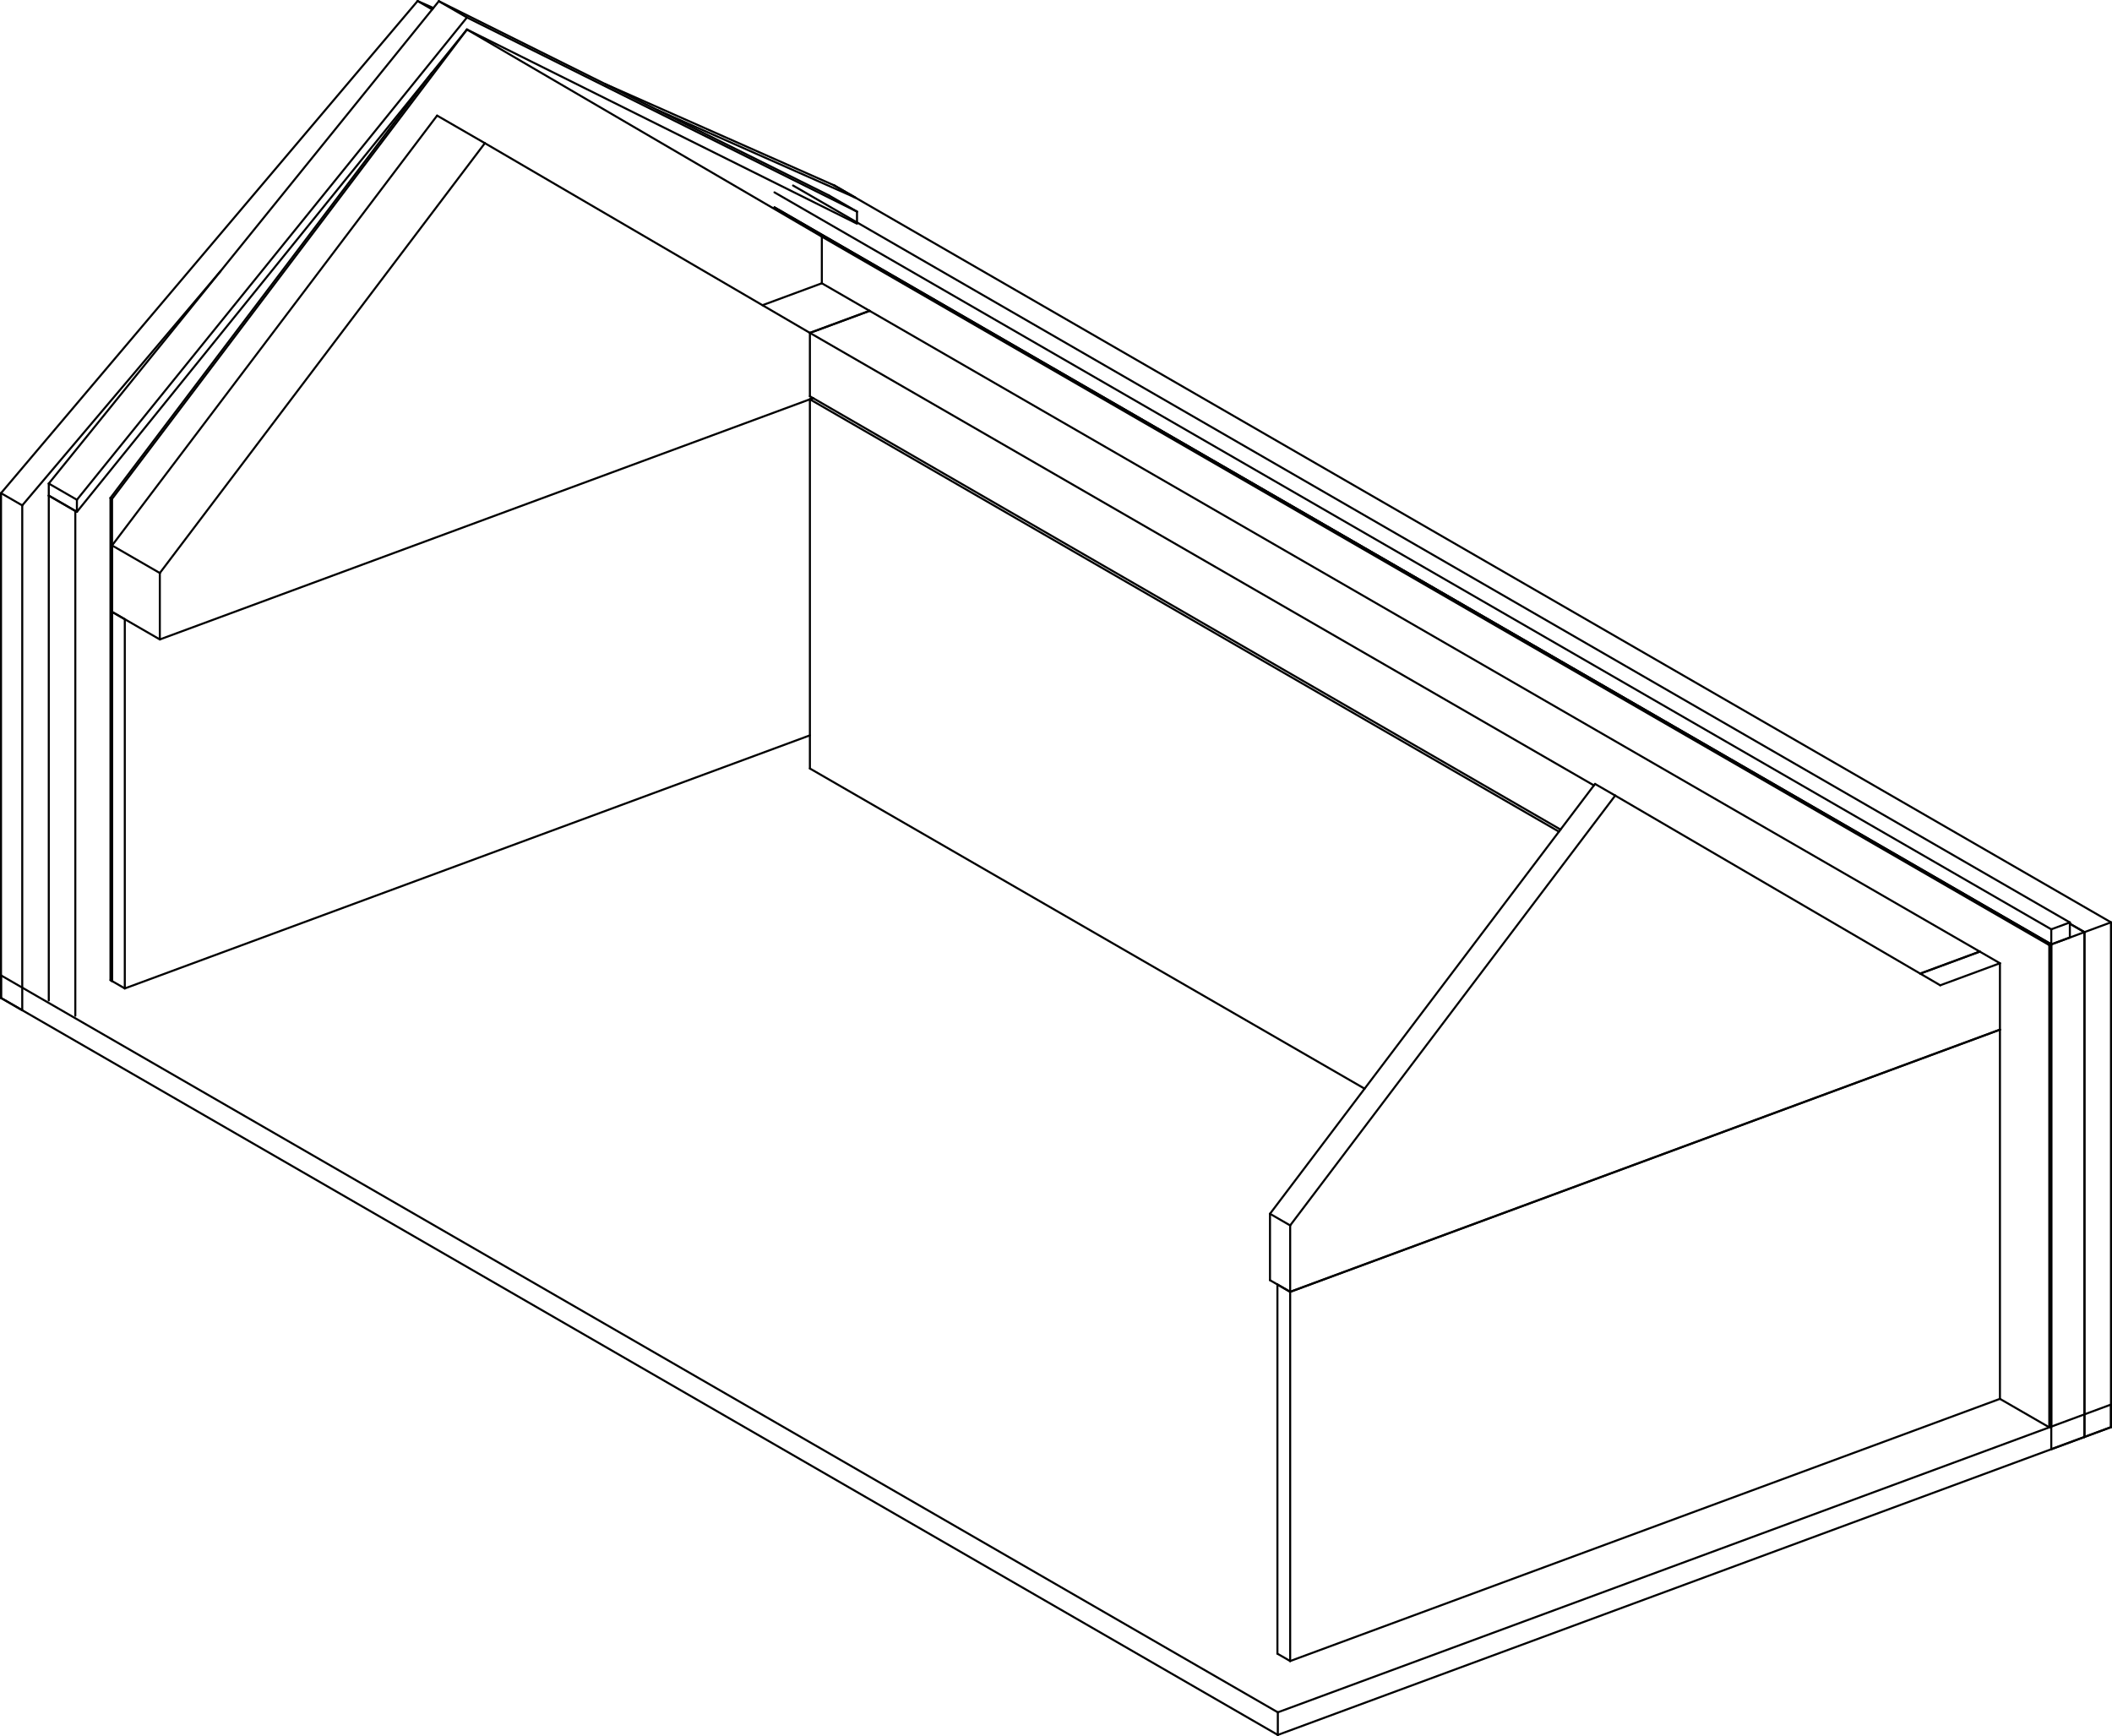
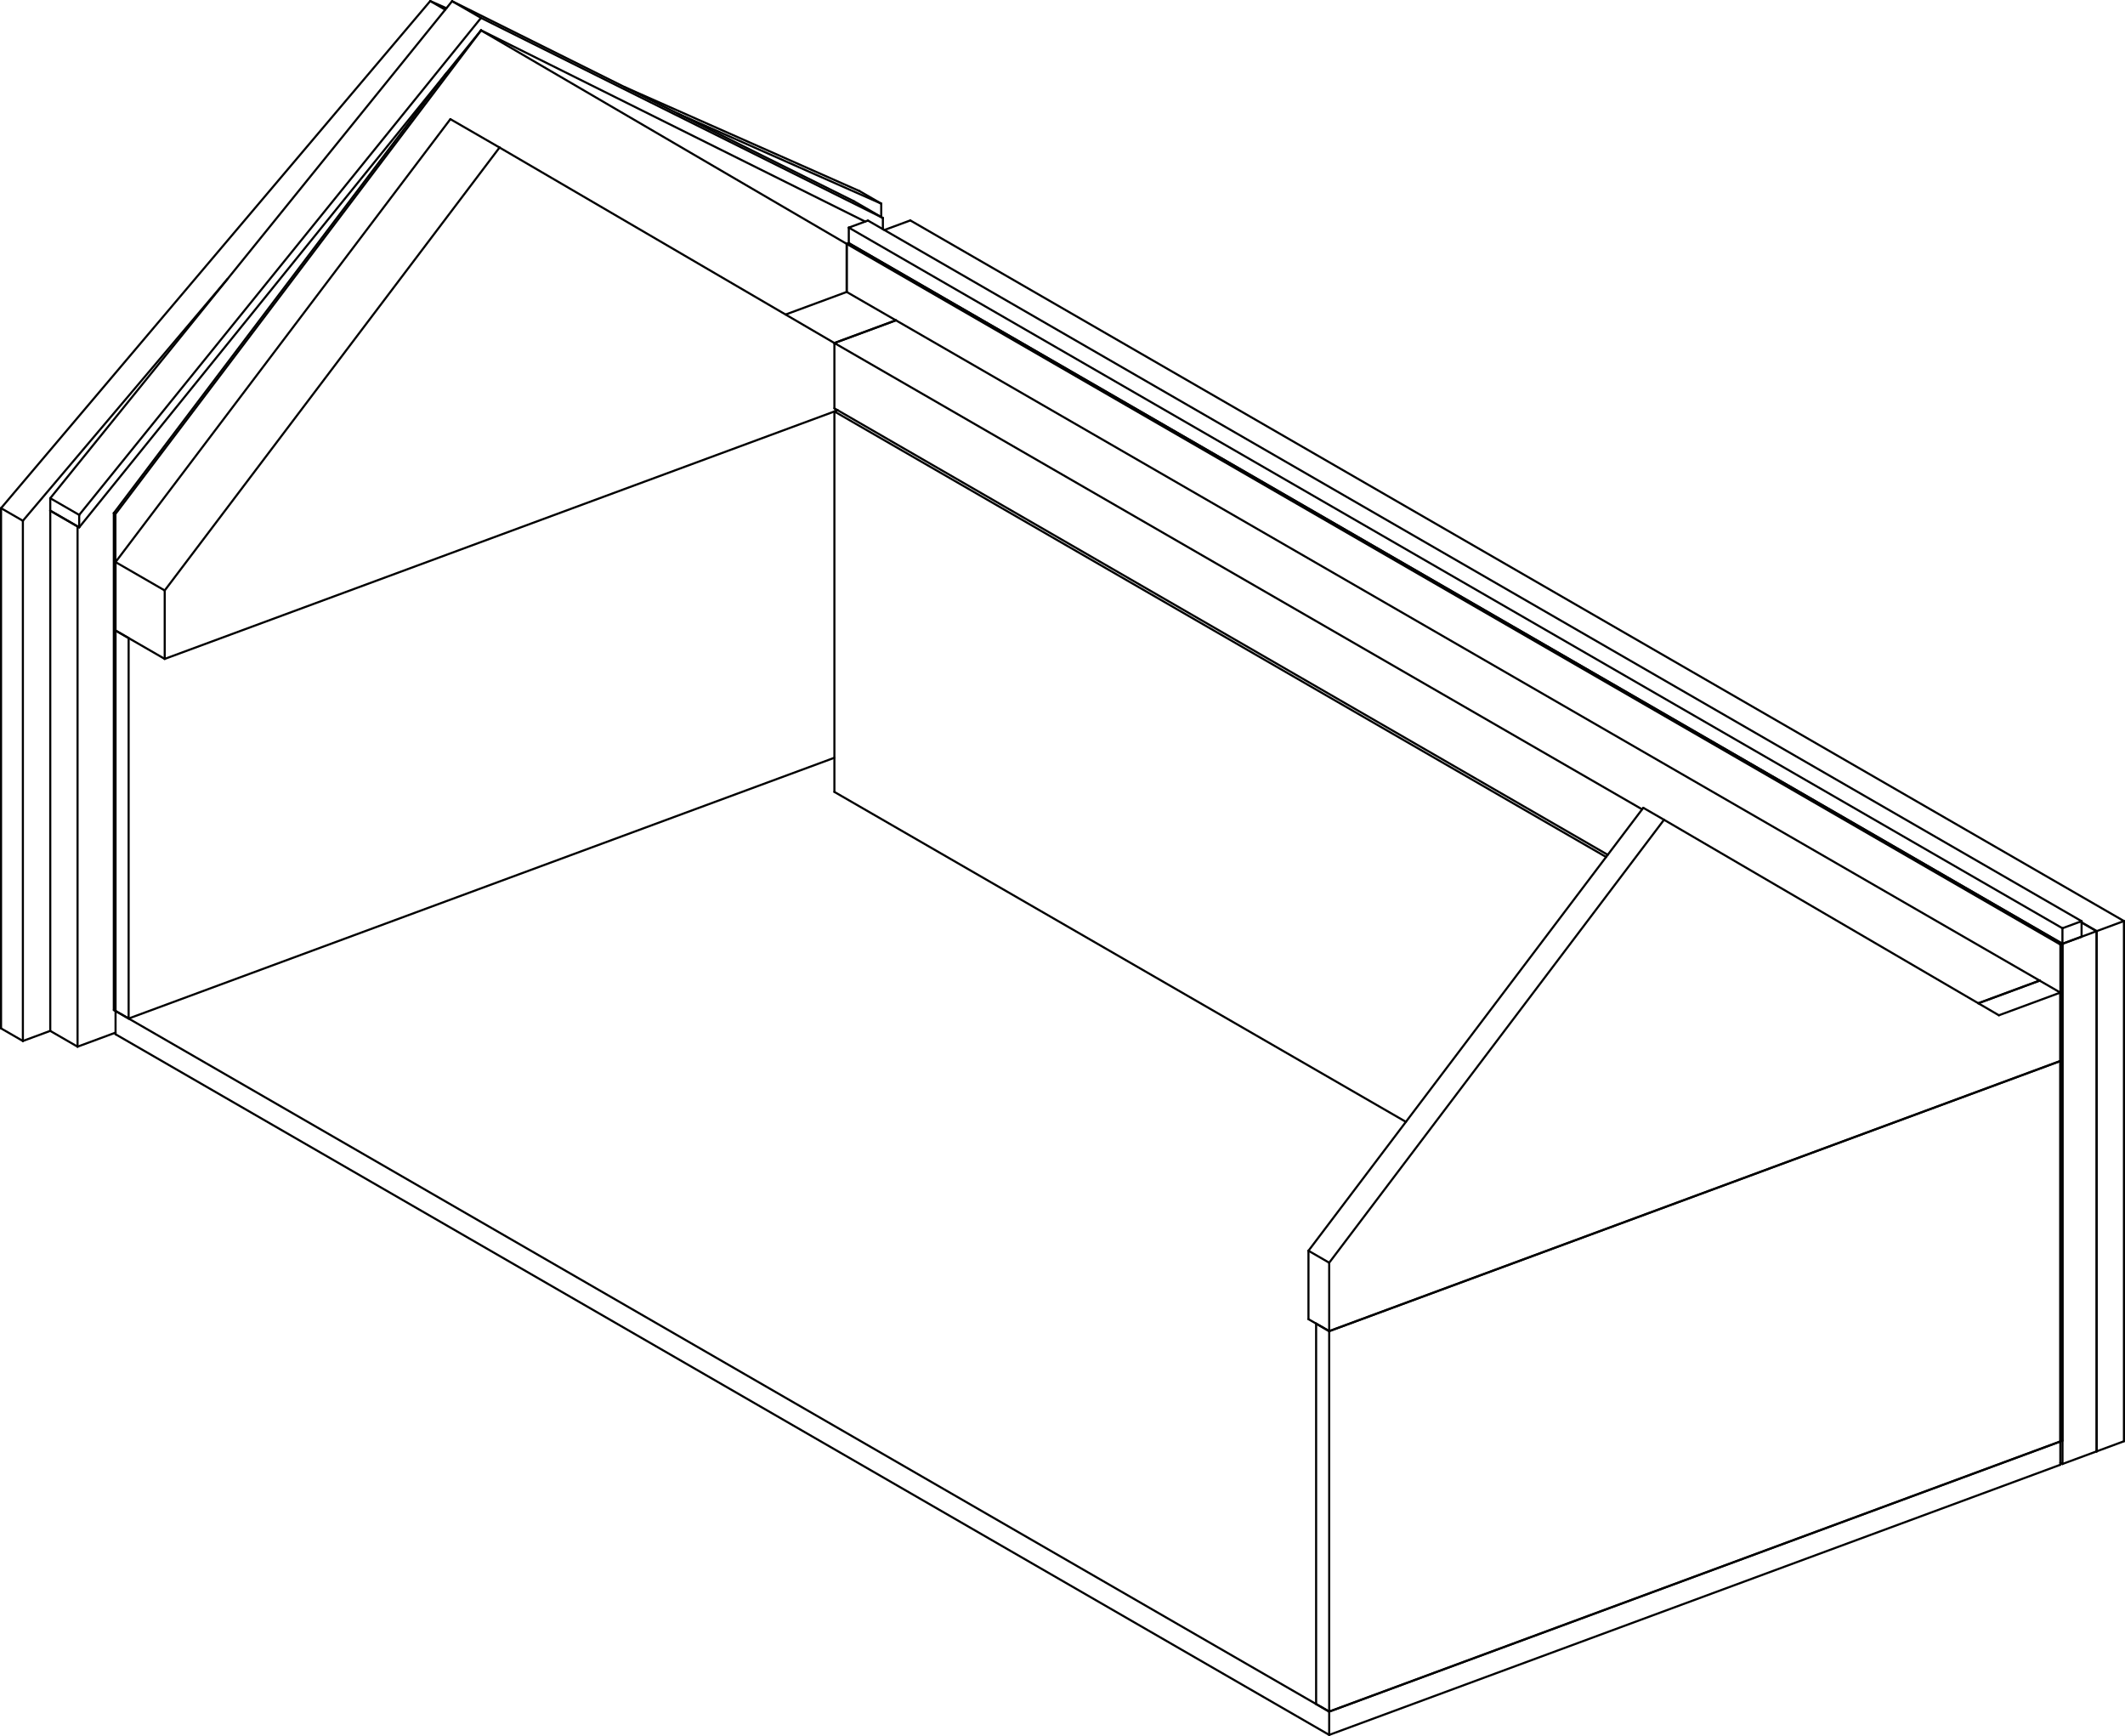
- <svg xmlns="http://www.w3.org/2000/svg" width="12430.938mm" height="10217.872mm" viewBox="-6215.469 -4620.578 12430.938 10217.872" version="1.1">
+ <svg xmlns="http://www.w3.org/2000/svg" width="12140.204mm" height="9915.814mm" viewBox="-6070.102 -4536.495 12140.204 9915.814" version="1.1">
  <g transform="scale(1,-1)" stroke-linecap="round">
    <g fill="none" stroke="rgb(0,0,0)" stroke-width="12.0" id="visible">
-       <line x1="1305.613" y1="-5591.295" x2="1305.613" y2="-5458.244" />
-       <line x1="1305.613" y1="-5458.244" x2="-6209.469" y2="-1120.566" />
-       <line x1="-6209.469" y1="-1253.617" x2="-6209.469" y2="-1120.566" />
-       <line x1="1305.613" y1="-5591.295" x2="-6209.469" y2="-1253.617" />
-       <line x1="6209.469" y1="-3779.782" x2="6209.469" y2="-3646.731" />
-       <line x1="1305.613" y1="-5591.295" x2="6209.469" y2="-3779.782" />
-       <line x1="1305.613" y1="-5458.244" x2="6209.469" y2="-3646.731" />
-       <line x1="6053.295" y1="-3837.474" x2="6053.295" y2="-866.002" />
-       <line x1="6053.295" y1="-866.002" x2="5967.399" y2="-816.424" />
-       <line x1="6209.469" y1="-3779.782" x2="6209.469" y2="-808.311" />
-       <line x1="6209.469" y1="-808.311" x2="-1305.613" y2="3529.367" />
-       <line x1="6053.295" y1="-3837.474" x2="6209.469" y2="-3779.782" />
-       <line x1="6053.295" y1="-866.002" x2="6209.469" y2="-808.311" />
-       <line x1="5858.078" y1="-3909.588" x2="5858.078" y2="-938.117" />
-       <line x1="5858.078" y1="-938.117" x2="-1657.004" y2="3399.561" />
-       <line x1="6053.295" y1="-3837.474" x2="6053.295" y2="-866.002" />
-       <line x1="6053.295" y1="-866.002" x2="5967.399" y2="-816.424" />
-       <line x1="5858.078" y1="-3909.588" x2="6053.295" y2="-3837.474" />
-       <line x1="5858.078" y1="-938.117" x2="6053.295" y2="-866.002" />
-       <line x1="5846.365" y1="-3780.864" x2="5846.365" y2="-942.443" />
-       <line x1="5846.365" y1="-942.443" x2="-1378.233" y2="3227.568" />
-       <line x1="5846.365" y1="-3780.864" x2="5555.882" y2="-3613.198" />
-       <line x1="5858.078" y1="-3776.537" x2="5858.078" y2="-938.117" />
-       <line x1="5858.078" y1="-938.117" x2="-1657.004" y2="3399.561" />
-       <line x1="5846.365" y1="-3780.864" x2="5858.078" y2="-3776.537" />
-       <line x1="5846.365" y1="-942.443" x2="5858.078" y2="-938.117" />
-       <line x1="5858.078" y1="-938.117" x2="5858.078" y2="-849.416" />
-       <line x1="5858.078" y1="-849.416" x2="-1657.004" y2="3488.262" />
-       <line x1="5858.078" y1="-938.117" x2="-1657.004" y2="3399.561" />
-       <line x1="5967.399" y1="-897.733" x2="5967.399" y2="-809.032" />
-       <line x1="5967.399" y1="-809.032" x2="-1547.682" y2="3528.646" />
-       <line x1="5858.078" y1="-938.117" x2="5967.399" y2="-897.733" />
-       <line x1="5858.078" y1="-849.416" x2="5967.399" y2="-809.032" />
-       <line x1="-6084.53" y1="-1325.731" x2="-6209.469" y2="-1253.617" />
-       <line x1="-1180.674" y1="3457.253" x2="-1305.613" y2="3529.367" />
-       <line x1="-3671.723" y1="4565.044" x2="-3757.541" y2="4614.578" />
-       <line x1="-1180.674" y1="3457.253" x2="-2347.973" y2="3973.893" />
-       <line x1="-1305.613" y1="3529.367" x2="-2652.418" y2="4125.456" />
-       <line x1="-3664.845" y1="4573.551" x2="-3757.541" y2="4614.578" />
-       <line x1="-6084.53" y1="1645.74" x2="-6209.469" y2="1717.855" />
-       <line x1="-4917.231" y1="3024.795" x2="-6084.53" y2="1645.74" />
-       <line x1="-3757.541" y1="4614.578" x2="-6209.469" y2="1717.855" />
-       <line x1="-6084.53" y1="1645.74" x2="-6084.53" y2="-1325.731" />
-       <line x1="-6209.469" y1="1717.855" x2="-6209.469" y2="-1253.617" />
-       <line x1="-5772.182" y1="1613.289" x2="-5928.356" y2="1703.432" />
-       <line x1="-5772.182" y1="1613.289" x2="-5772.182" y2="-1358.183" />
-       <line x1="-5928.356" y1="1703.432" x2="-5928.356" y2="-1268.04" />
-       <line x1="-5555.882" y1="-1154.099" x2="-5565.252" y2="-1148.69" />
-       <line x1="-1378.233" y1="2953.216" x2="-1378.233" y2="3227.568" />
-       <line x1="-1378.233" y1="3227.568" x2="-3467.058" y2="4446.912" />
-       <line x1="-5555.882" y1="1684.321" x2="-5565.252" y2="1689.73" />
-       <line x1="-3467.058" y1="4446.912" x2="-5555.882" y2="1684.321" />
-       <line x1="-3674.26" y1="4190.676" x2="-5565.252" y2="1689.73" />
-       <line x1="-5555.882" y1="1684.321" x2="-5555.882" y2="-1154.099" />
-       <line x1="-5565.252" y1="1689.73" x2="-5565.252" y2="-1148.69" />
-       <line x1="-5762.812" y1="1607.88" x2="-5928.356" y2="1703.432" />
-       <line x1="-5762.812" y1="1607.88" x2="-3467.058" y2="4446.912" />
-       <line x1="-3467.058" y1="4446.912" x2="-1171.303" y2="3304.01" />
-       <line x1="-1171.303" y1="3374.97" x2="-1336.847" y2="3470.522" />
-       <line x1="-1171.303" y1="3311.401" x2="-1171.303" y2="3374.97" />
-       <line x1="-3467.058" y1="4517.873" x2="-3632.602" y2="4613.424" />
-       <line x1="-1171.303" y1="3374.97" x2="-3467.058" y2="4517.873" />
-       <line x1="-1336.847" y1="3470.522" x2="-3632.602" y2="4613.424" />
-       <line x1="-5762.812" y1="1678.841" x2="-5928.356" y2="1774.392" />
-       <line x1="-3467.058" y1="4517.873" x2="-5762.812" y2="1678.841" />
-       <line x1="-3632.602" y1="4613.424" x2="-5928.356" y2="1774.392" />
-       <line x1="-5762.812" y1="1678.841" x2="-5762.812" y2="1607.88" />
-       <line x1="-5928.356" y1="1774.392" x2="-5928.356" y2="1703.432" />
-       <line x1="2960.309" y1="-274.505" x2="-1448.512" y2="2270.251" />
-       <line x1="-1448.512" y1="97.085" x2="-1448.512" y2="2270.251" />
-       <line x1="1816.39" y1="-1787.404" x2="-1448.512" y2="97.085" />
-       <line x1="-1448.512" y1="2270.251" x2="-1429.771" y2="2277.174" />
-       <line x1="3166.074" y1="-2.369" x2="-1448.512" y2="2661.152" />
-       <line x1="-1448.512" y1="2287.991" x2="-1448.512" y2="2661.152" />
-       <line x1="2969.647" y1="-262.155" x2="-1448.512" y2="2287.991" />
-       <line x1="5437.19" y1="-980.622" x2="-1097.121" y2="2790.958" />
-       <line x1="5086.614" y1="-1110.126" x2="5437.19" y2="-980.622" />
-       <line x1="-1448.512" y1="2661.152" x2="-1097.121" y2="2790.958" />
-       <line x1="1378.233" y1="-2983.279" x2="1259.541" y2="-2914.771" />
-       <line x1="1378.233" y1="-2983.279" x2="5555.882" y2="-1440.032" />
-       <line x1="5555.882" y1="-1049.13" x2="5437.19" y2="-980.622" />
-       <line x1="5555.882" y1="-1440.032" x2="5555.882" y2="-1049.13" />
-       <line x1="5555.882" y1="-1049.13" x2="5204.491" y2="-1178.936" />
-       <line x1="5437.19" y1="-980.622" x2="5086.614" y2="-1110.126" />
-       <line x1="3291.362" y1="-62.154" x2="3172.67" y2="6.354" />
-       <line x1="5204.491" y1="-1178.936" x2="3291.362" y2="-62.154" />
-       <line x1="1378.233" y1="-2592.377" x2="1259.541" y2="-2523.869" />
-       <line x1="3291.362" y1="-62.154" x2="1378.233" y2="-2592.377" />
-       <line x1="3172.67" y1="6.354" x2="1259.541" y2="-2523.869" />
-       <line x1="1378.233" y1="-2592.377" x2="1378.233" y2="-2983.279" />
-       <line x1="1259.541" y1="-2523.869" x2="1259.541" y2="-2914.771" />
-       <line x1="-5274.769" y1="856.809" x2="-5555.882" y2="1019.067" />
-       <line x1="-5274.769" y1="856.809" x2="-1429.771" y2="2277.174" />
-       <line x1="-1097.121" y1="2790.958" x2="-1378.233" y2="2953.216" />
-       <line x1="-1097.121" y1="2790.958" x2="-1448.512" y2="2661.152" />
-       <line x1="-1378.233" y1="2953.216" x2="-1727.693" y2="2824.123" />
-       <line x1="-3361.64" y1="3777.934" x2="-3642.753" y2="3940.192" />
-       <line x1="-1448.512" y1="2661.152" x2="-3361.64" y2="3777.934" />
-       <line x1="-5274.769" y1="1247.711" x2="-5555.882" y2="1409.969" />
-       <line x1="-3361.64" y1="3777.934" x2="-5274.769" y2="1247.711" />
-       <line x1="-3642.753" y1="3940.192" x2="-5555.882" y2="1409.969" />
-       <line x1="-5274.769" y1="1247.711" x2="-5274.769" y2="856.809" />
-       <line x1="-5555.882" y1="1409.969" x2="-5555.882" y2="1019.067" />
-       <line x1="1378.233" y1="-5156.445" x2="1378.233" y2="-2983.279" />
-       <line x1="1378.233" y1="-2983.279" x2="1303.27" y2="-2940.011" />
-       <line x1="1303.27" y1="-5113.176" x2="1303.27" y2="-2940.011" />
-       <line x1="1378.233" y1="-5156.445" x2="1303.27" y2="-5113.176" />
-       <line x1="5555.882" y1="-3613.198" x2="5555.882" y2="-1440.032" />
-       <line x1="1378.233" y1="-5156.445" x2="5555.882" y2="-3613.198" />
-       <line x1="1378.233" y1="-2983.279" x2="5555.882" y2="-1440.032" />
-       <line x1="-5480.918" y1="-1197.368" x2="-5480.918" y2="975.798" />
-       <line x1="-5480.918" y1="975.798" x2="-5555.882" y2="1019.067" />
-       <line x1="-5555.882" y1="-1154.099" x2="-5555.882" y2="1019.067" />
-       <line x1="-5480.918" y1="-1197.368" x2="-5555.882" y2="-1154.099" />
-       <line x1="-5480.918" y1="-1197.368" x2="-1448.512" y2="292.226" />
+       <line x1="1523.662" y1="-5373.319" x2="1523.662" y2="-5240.268" />
+       <line x1="1523.662" y1="-5240.268" x2="-5409.953" y2="-1238.21" />
+       <line x1="-5409.953" y1="-1371.261" x2="-5409.953" y2="-1238.21" />
+       <line x1="1523.662" y1="-5373.319" x2="-5409.953" y2="-1371.261" />
+       <line x1="5700.686" y1="-3830.303" x2="5700.686" y2="-3697.252" />
+       <line x1="1523.662" y1="-5373.319" x2="5700.686" y2="-3830.303" />
+       <line x1="1523.662" y1="-5240.268" x2="5700.686" y2="-3697.252" />
+       <line x1="5700.998" y1="-3697.136" x2="5700.998" y2="-858.716" />
+       <line x1="5700.998" y1="-858.716" x2="-1232.617" y2="3143.342" />
+       <line x1="-1232.617" y1="2868.693" x2="-1232.617" y2="3143.342" />
+       <line x1="5700.998" y1="-3697.136" x2="5700.686" y2="-3696.956" />
+       <line x1="5712.711" y1="-3692.809" x2="5712.711" y2="-854.389" />
+       <line x1="5712.711" y1="-854.389" x2="-1220.904" y2="3147.669" />
+       <line x1="5700.998" y1="-3697.136" x2="5712.711" y2="-3692.809" />
+       <line x1="5700.998" y1="-858.716" x2="5712.711" y2="-854.389" />
+       <line x1="-1232.617" y1="3143.342" x2="-1220.904" y2="3147.669" />
+       <line x1="5713.024" y1="-3825.745" x2="5713.024" y2="-854.274" />
+       <line x1="5713.024" y1="-3825.745" x2="5700.686" y2="-3818.624" />
+       <line x1="5907.928" y1="-3753.746" x2="5907.928" y2="-782.275" />
+       <line x1="5907.928" y1="-782.275" x2="5822.033" y2="-732.696" />
+       <line x1="5713.024" y1="-3825.745" x2="5907.928" y2="-3753.746" />
+       <line x1="5713.024" y1="-854.274" x2="5907.928" y2="-782.275" />
+       <line x1="5908.241" y1="-3753.631" x2="5908.241" y2="-782.159" />
+       <line x1="5908.241" y1="-782.159" x2="5822.033" y2="-732.4" />
+       <line x1="5908.241" y1="-3753.631" x2="5907.928" y2="-3753.45" />
+       <line x1="6064.102" y1="-3696.055" x2="6064.102" y2="-724.583" />
+       <line x1="6064.102" y1="-724.583" x2="-869.513" y2="3277.474" />
+       <line x1="5908.241" y1="-3753.631" x2="6064.102" y2="-3696.055" />
+       <line x1="5908.241" y1="-782.159" x2="6064.102" y2="-724.583" />
+       <line x1="-1017.878" y1="3222.668" x2="-869.513" y2="3277.474" />
+       <line x1="5712.711" y1="-854.389" x2="5712.711" y2="-765.688" />
+       <line x1="5712.711" y1="-765.688" x2="-1220.904" y2="3236.369" />
+       <line x1="-1220.904" y1="3147.669" x2="-1220.904" y2="3236.369" />
+       <line x1="5712.711" y1="-854.389" x2="-1220.904" y2="3147.669" />
+       <line x1="5822.033" y1="-814.005" x2="5822.033" y2="-725.304" />
+       <line x1="5822.033" y1="-725.304" x2="-1111.582" y2="3276.753" />
+       <line x1="5712.711" y1="-854.389" x2="5822.033" y2="-814.005" />
+       <line x1="5712.711" y1="-765.688" x2="5822.033" y2="-725.304" />
+       <line x1="-1220.904" y1="3236.369" x2="-1111.582" y2="3276.753" />
+       <line x1="-5939.413" y1="-1409.669" x2="-6064.102" y2="-1337.699" />
+       <line x1="-5939.413" y1="-1409.669" x2="-5782.989" y2="-1351.886" />
+       <line x1="-1035.557" y1="3373.314" x2="-1160.246" y2="3445.285" />
+       <line x1="-1035.557" y1="3296.795" x2="-1035.557" y2="3373.314" />
+       <line x1="-3526.552" y1="4481.075" x2="-3612.174" y2="4530.495" />
+       <line x1="-1035.557" y1="3373.314" x2="-2196.792" y2="3887.271" />
+       <line x1="-1160.246" y1="3445.285" x2="-2500.628" y2="4038.531" />
+       <line x1="-3519.689" y1="4489.562" x2="-3612.174" y2="4530.495" />
+       <line x1="-5939.413" y1="1561.802" x2="-6064.102" y2="1633.772" />
+       <line x1="-4770.332" y1="2942.962" x2="-5939.413" y2="1561.802" />
+       <line x1="-3612.174" y1="4530.495" x2="-6064.102" y2="1633.772" />
+       <line x1="-5939.413" y1="1561.802" x2="-5939.413" y2="-1409.669" />
+       <line x1="-6064.102" y1="1633.772" x2="-6064.102" y2="-1337.699" />
+       <line x1="-5627.066" y1="-1442.121" x2="-5782.989" y2="-1352.122" />
+       <line x1="-5627.066" y1="-1442.121" x2="-5409.953" y2="-1361.918" />
+       <line x1="-5627.066" y1="1529.351" x2="-5782.989" y2="1619.349" />
+       <line x1="-5626.87" y1="1529.593" x2="-5627.066" y2="1529.351" />
+       <line x1="-5782.794" y1="1619.591" x2="-5782.989" y2="1619.349" />
+       <line x1="-5627.066" y1="1529.351" x2="-5627.066" y2="-1442.121" />
+       <line x1="-5782.989" y1="1619.349" x2="-5782.989" y2="-1352.122" />
+       <line x1="-5410.765" y1="-1238.037" x2="-5419.885" y2="-1232.773" />
+       <line x1="-5410.765" y1="-1238.037" x2="-5409.953" y2="-1237.737" />
+       <line x1="-1233.117" y1="2868.804" x2="-1233.117" y2="3143.63" />
+       <line x1="-3321.941" y1="4362.974" x2="-3322.136" y2="4363.087" />
+       <line x1="-1233.117" y1="3143.63" x2="-3321.941" y2="4362.974" />
+       <line x1="-5410.765" y1="1600.383" x2="-5419.885" y2="1605.648" />
+       <line x1="-3321.941" y1="4362.974" x2="-5410.765" y2="1600.383" />
+       <line x1="-3519.489" y1="4119.032" x2="-5419.885" y2="1605.648" />
+       <line x1="-5410.765" y1="1600.383" x2="-5410.765" y2="-1238.037" />
+       <line x1="-5419.885" y1="1605.648" x2="-5419.885" y2="-1232.773" />
+       <line x1="-5617.695" y1="1524.297" x2="-5782.989" y2="1619.704" />
+       <line x1="-5617.695" y1="1524.297" x2="-3321.941" y2="4363.329" />
+       <line x1="-3321.941" y1="4363.329" x2="-1127.511" y2="3270.869" />
+       <line x1="-1026.187" y1="3291.387" x2="-1191.481" y2="3386.794" />
+       <line x1="-1026.187" y1="3227.463" x2="-1026.187" y2="3291.387" />
+       <line x1="-3321.941" y1="4434.289" x2="-3487.235" y2="4529.696" />
+       <line x1="-1026.187" y1="3291.387" x2="-3321.941" y2="4434.289" />
+       <line x1="-1191.481" y1="3386.794" x2="-3487.235" y2="4529.696" />
+       <line x1="-5617.695" y1="1595.257" x2="-5782.989" y2="1690.665" />
+       <line x1="-3321.941" y1="4434.289" x2="-5617.695" y2="1595.257" />
+       <line x1="-3487.235" y1="4529.696" x2="-5782.989" y2="1690.665" />
+       <line x1="-5617.695" y1="1595.257" x2="-5617.695" y2="1524.297" />
+       <line x1="-5782.989" y1="1690.665" x2="-5782.989" y2="1619.704" />
+       <line x1="3105.693" y1="-358.597" x2="-1303.145" y2="2186.168" />
+       <line x1="-1303.145" y1="13.002" x2="-1303.145" y2="2186.168" />
+       <line x1="1961.868" y1="-1871.551" x2="-1303.145" y2="13.002" />
+       <line x1="-1303.145" y1="2186.168" x2="-1284.404" y2="2193.091" />
+       <line x1="3311.441" y1="-86.452" x2="-1303.145" y2="2577.07" />
+       <line x1="-1303.145" y1="2203.908" x2="-1303.145" y2="2577.07" />
+       <line x1="3115.031" y1="-346.247" x2="-1303.145" y2="2203.908" />
+       <line x1="5582.556" y1="-1065" x2="5582.556" y2="-1064.704" />
+       <line x1="5582.556" y1="-1064.704" x2="-951.754" y2="2706.876" />
+       <line x1="5231.979" y1="-1194.209" x2="5582.556" y2="-1064.704" />
+       <line x1="-1303.145" y1="2577.07" x2="-951.754" y2="2706.876" />
+       <line x1="1523.662" y1="-3067.102" x2="1405.22" y2="-2998.738" />
+       <line x1="1523.662" y1="-3067.102" x2="5700.686" y2="-1524.086" />
+       <line x1="5700.686" y1="-1133.184" x2="5582.244" y2="-1064.82" />
+       <line x1="5700.686" y1="-1524.086" x2="5700.686" y2="-1133.184" />
+       <line x1="5700.686" y1="-1133.184" x2="5349.607" y2="-1262.874" />
+       <line x1="5582.244" y1="-1064.82" x2="5231.979" y2="-1194.209" />
+       <line x1="3436.479" y1="-146.092" x2="3318.037" y2="-77.728" />
+       <line x1="5349.607" y1="-1262.874" x2="3436.479" y2="-146.092" />
+       <line x1="1523.662" y1="-2676.2" x2="1405.22" y2="-2607.836" />
+       <line x1="3436.479" y1="-146.092" x2="1523.662" y2="-2676.2" />
+       <line x1="3318.037" y1="-77.728" x2="1405.22" y2="-2607.836" />
+       <line x1="1523.662" y1="-2676.2" x2="1523.662" y2="-3067.102" />
+       <line x1="1405.22" y1="-2607.836" x2="1405.22" y2="-2998.738" />
+       <line x1="-5129.09" y1="772.842" x2="-5409.953" y2="934.955" />
+       <line x1="-5129.09" y1="772.842" x2="-1284.404" y2="2193.091" />
+       <line x1="-952.066" y1="2706.76" x2="-1232.929" y2="2868.874" />
+       <line x1="-952.066" y1="2706.76" x2="-1303.145" y2="2577.07" />
+       <line x1="-1232.929" y1="2868.874" x2="-1582.078" y2="2739.896" />
+       <line x1="-3216.274" y1="3693.852" x2="-3497.137" y2="3855.965" />
+       <line x1="-1303.145" y1="2577.07" x2="-3216.274" y2="3693.852" />
+       <line x1="-5129.09" y1="1163.744" x2="-5409.953" y2="1325.857" />
+       <line x1="-3216.274" y1="3693.852" x2="-5129.09" y2="1163.744" />
+       <line x1="-3497.137" y1="3855.965" x2="-5409.953" y2="1325.857" />
+       <line x1="-5129.09" y1="1163.744" x2="-5129.09" y2="772.842" />
+       <line x1="-5409.953" y1="1325.857" x2="-5409.953" y2="934.955" />
+       <line x1="1523.662" y1="-5240.268" x2="1523.662" y2="-3067.102" />
+       <line x1="1523.662" y1="-3067.102" x2="1448.949" y2="-3023.978" />
+       <line x1="1448.949" y1="-5197.144" x2="1448.949" y2="-3023.978" />
+       <line x1="1523.662" y1="-5240.268" x2="1448.949" y2="-5197.144" />
+       <line x1="5700.686" y1="-3697.252" x2="5700.686" y2="-1524.086" />
+       <line x1="1523.662" y1="-5240.268" x2="5700.686" y2="-3697.252" />
+       <line x1="1523.662" y1="-3067.102" x2="5700.686" y2="-1524.086" />
+       <line x1="-5335.239" y1="-1281.335" x2="-5335.239" y2="891.831" />
+       <line x1="-5335.239" y1="891.831" x2="-5409.953" y2="934.955" />
+       <line x1="-5409.953" y1="-1238.21" x2="-5409.953" y2="934.955" />
+       <line x1="-5335.239" y1="-1281.335" x2="-5409.953" y2="-1238.21" />
+       <line x1="-5335.239" y1="-1281.335" x2="-1303.145" y2="208.144" />
    </g>
  </g>
</svg>
